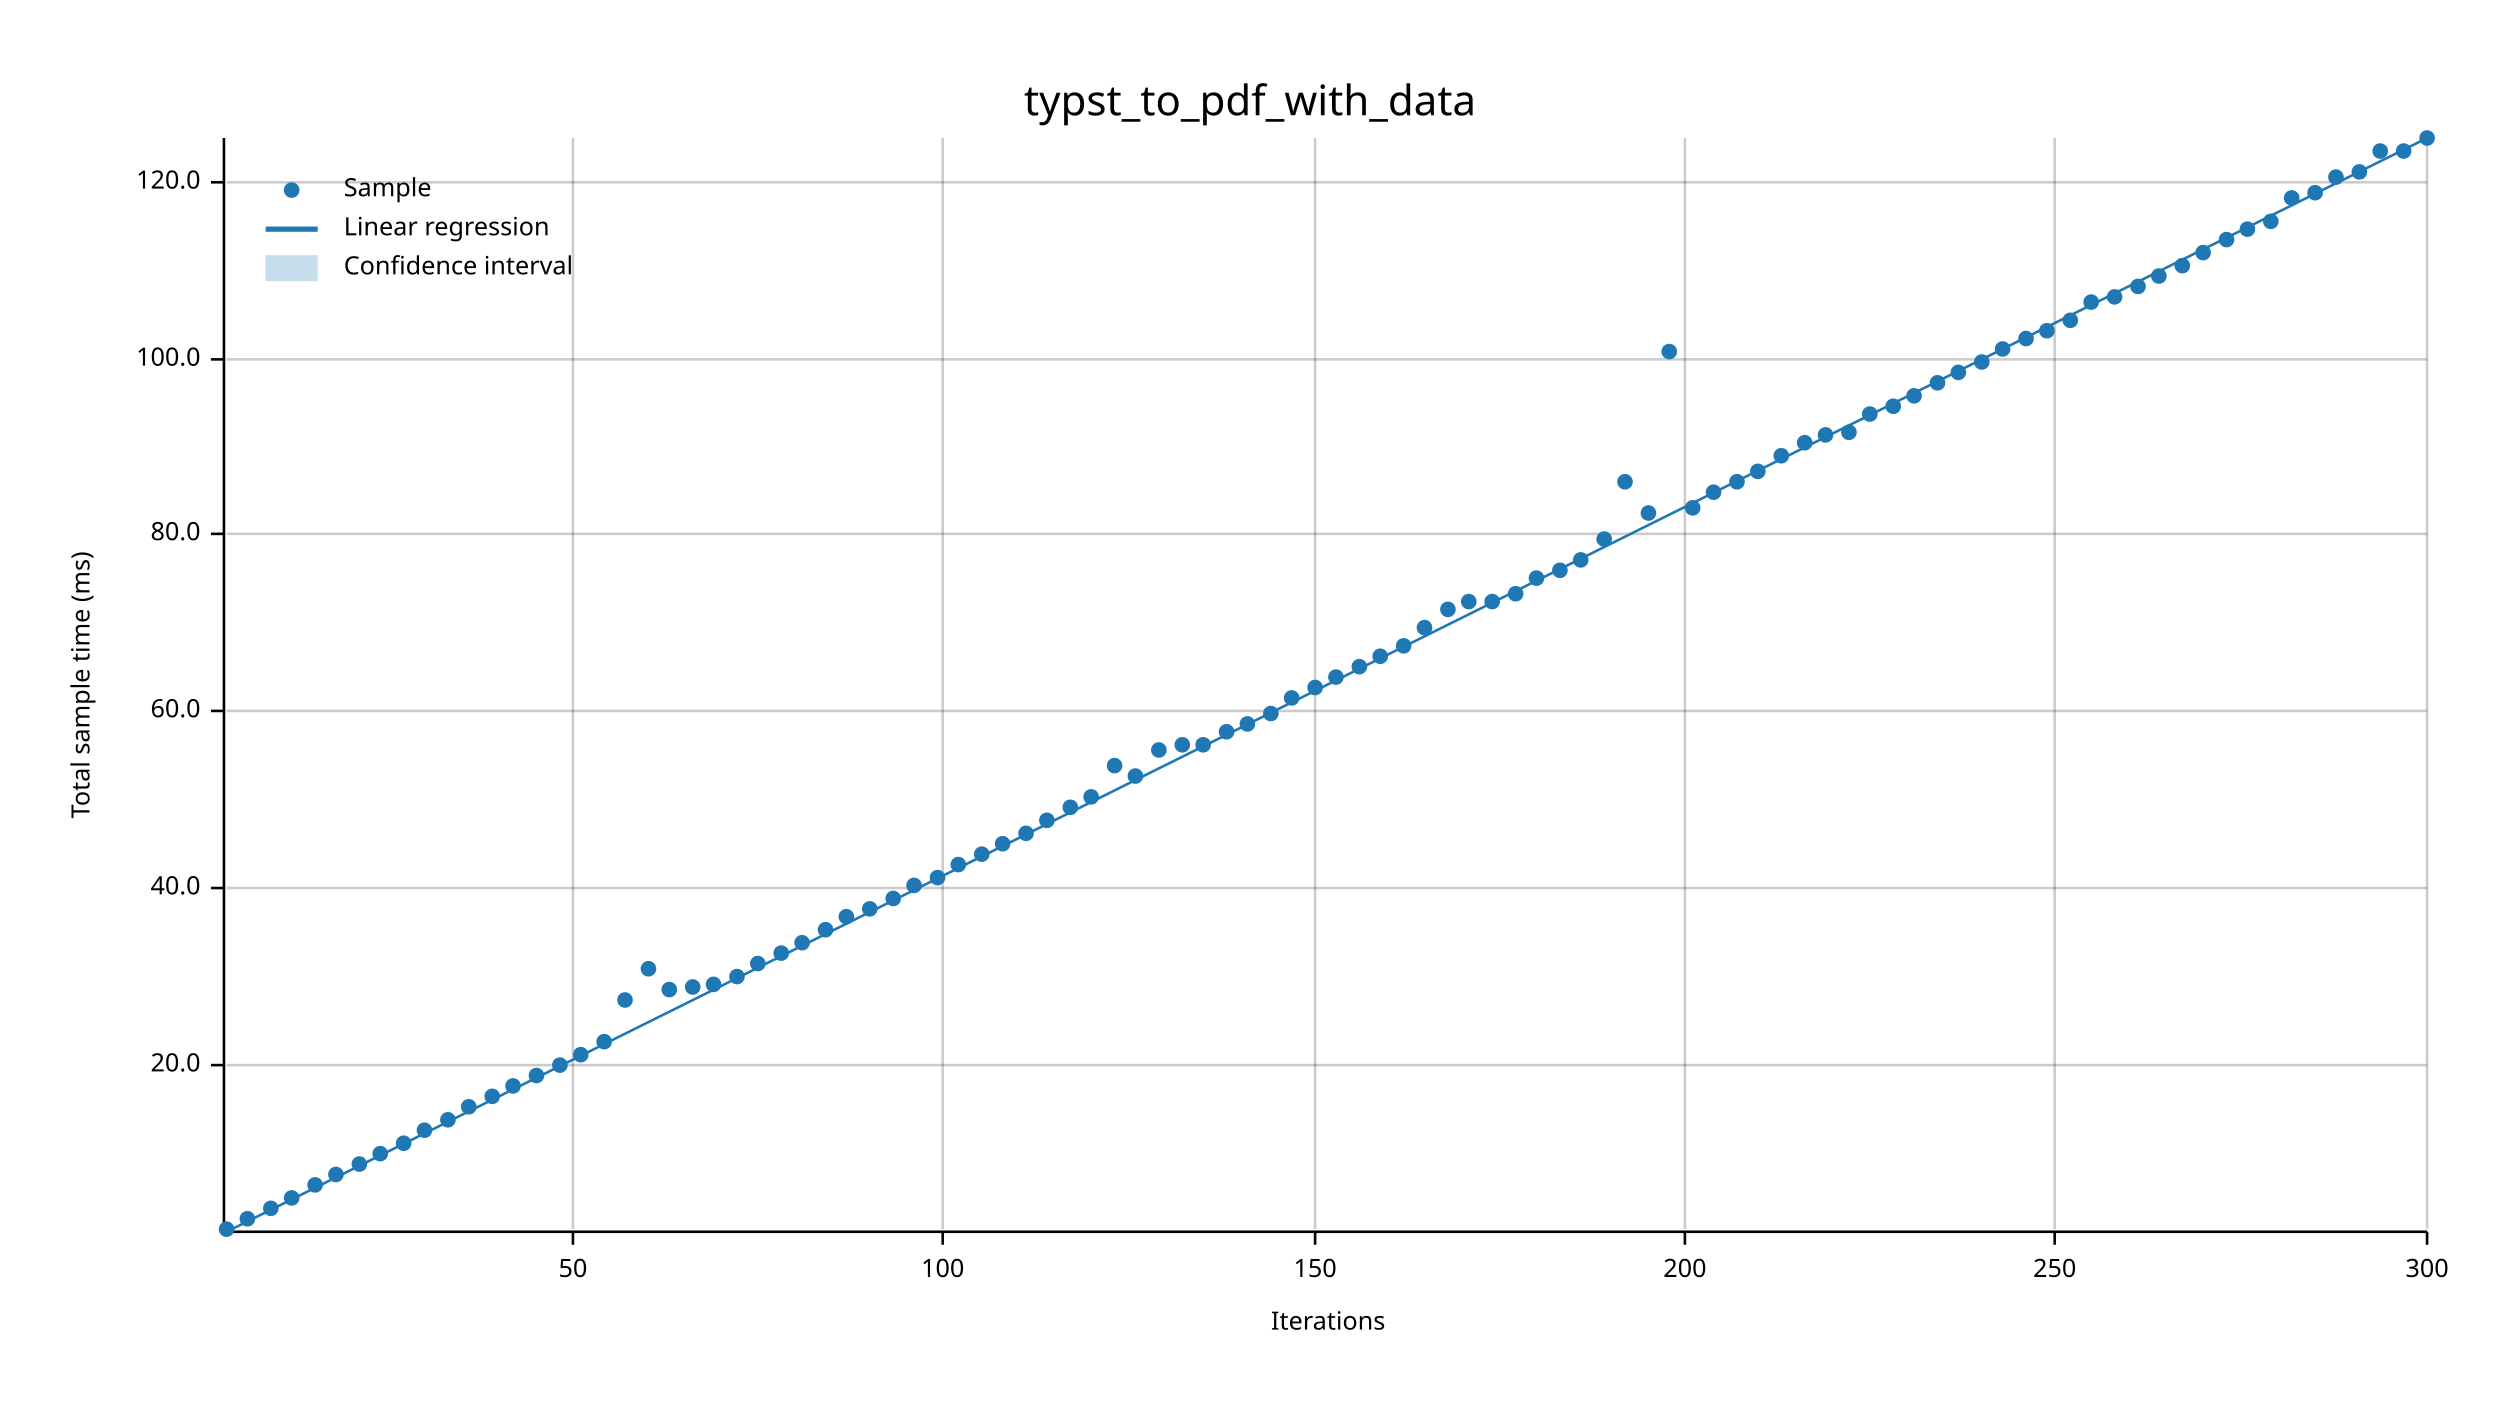
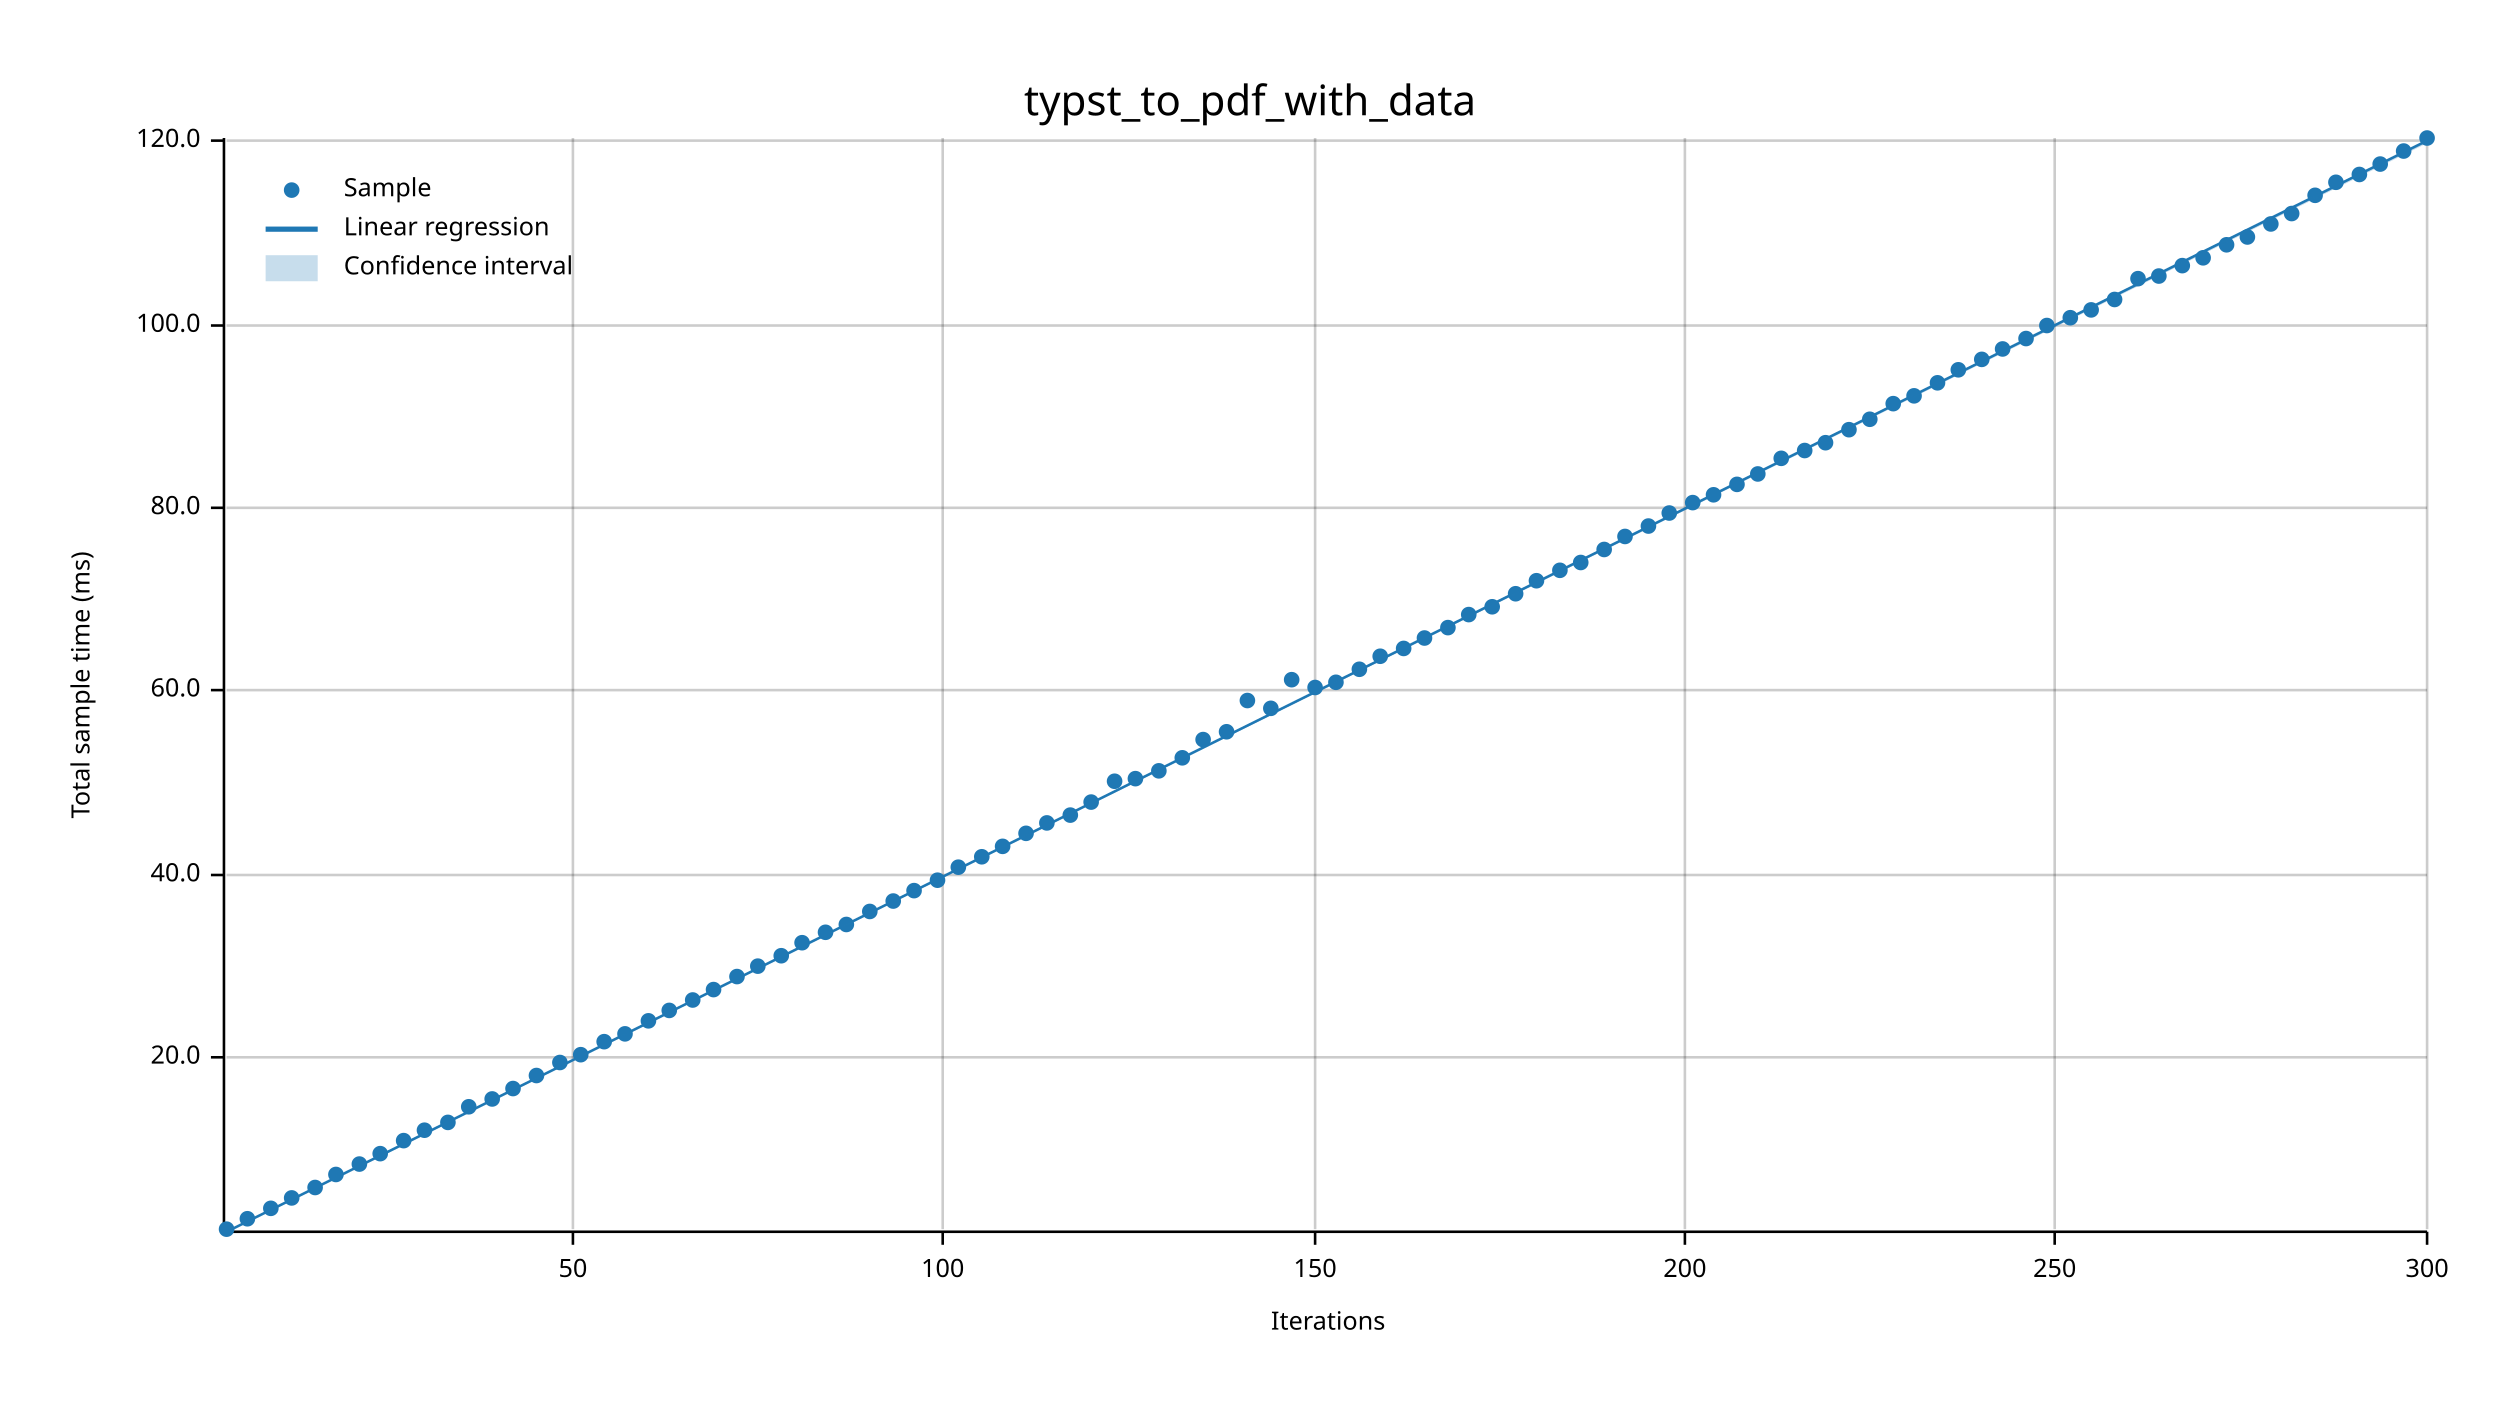
<svg xmlns="http://www.w3.org/2000/svg" width="960" height="540" viewBox="0 0 960 540">
  <text x="480" y="32" dy="0.76em" text-anchor="middle" font-family="sans-serif" font-size="16.129" opacity="1" fill="#000000">
typst_to_pdf_with_data
</text>
  <text x="27" y="263" dy="0.76em" text-anchor="middle" font-family="sans-serif" font-size="9.677" opacity="1" fill="#000000" transform="rotate(270, 27, 263)">
Total sample time (ms)
</text>
  <text x="510" y="513" dy="-0.5ex" text-anchor="middle" font-family="sans-serif" font-size="9.677" opacity="1" fill="#000000">
Iterations
</text>
  <line opacity="0.2" stroke="#000000" stroke-width="1" x1="220" y1="472" x2="220" y2="53" />
  <line opacity="0.2" stroke="#000000" stroke-width="1" x1="362" y1="472" x2="362" y2="53" />
  <line opacity="0.2" stroke="#000000" stroke-width="1" x1="505" y1="472" x2="505" y2="53" />
  <line opacity="0.2" stroke="#000000" stroke-width="1" x1="647" y1="472" x2="647" y2="53" />
  <line opacity="0.2" stroke="#000000" stroke-width="1" x1="789" y1="472" x2="789" y2="53" />
  <line opacity="0.2" stroke="#000000" stroke-width="1" x1="932" y1="472" x2="932" y2="53" />
-   <line opacity="0.2" stroke="#000000" stroke-width="1" x1="87" y1="409" x2="932" y2="409" />
-   <line opacity="0.2" stroke="#000000" stroke-width="1" x1="87" y1="341" x2="932" y2="341" />
-   <line opacity="0.2" stroke="#000000" stroke-width="1" x1="87" y1="273" x2="932" y2="273" />
-   <line opacity="0.2" stroke="#000000" stroke-width="1" x1="87" y1="205" x2="932" y2="205" />
-   <line opacity="0.2" stroke="#000000" stroke-width="1" x1="87" y1="138" x2="932" y2="138" />
-   <line opacity="0.2" stroke="#000000" stroke-width="1" x1="87" y1="70" x2="932" y2="70" />
+   <line opacity="0.2" stroke="#000000" stroke-width="1" x1="87" y1="406" x2="932" y2="406" />
+   <line opacity="0.2" stroke="#000000" stroke-width="1" x1="87" y1="336" x2="932" y2="336" />
+   <line opacity="0.2" stroke="#000000" stroke-width="1" x1="87" y1="265" x2="932" y2="265" />
+   <line opacity="0.2" stroke="#000000" stroke-width="1" x1="87" y1="195" x2="932" y2="195" />
+   <line opacity="0.2" stroke="#000000" stroke-width="1" x1="87" y1="125" x2="932" y2="125" />
+   <line opacity="0.2" stroke="#000000" stroke-width="1" x1="87" y1="54" x2="932" y2="54" />
  <polyline fill="none" opacity="1" stroke="#000000" stroke-width="1" points="86,53 86,472 " />
-   <text x="77" y="409" dy="0.5ex" text-anchor="end" font-family="sans-serif" font-size="9.677" opacity="1" fill="#000000">
+   <text x="77" y="406" dy="0.5ex" text-anchor="end" font-family="sans-serif" font-size="9.677" opacity="1" fill="#000000">
20.0
</text>
-   <polyline fill="none" opacity="1" stroke="#000000" stroke-width="1" points="81,409 86,409 " />
-   <text x="77" y="341" dy="0.5ex" text-anchor="end" font-family="sans-serif" font-size="9.677" opacity="1" fill="#000000">
+   <polyline fill="none" opacity="1" stroke="#000000" stroke-width="1" points="81,406 86,406 " />
+   <text x="77" y="336" dy="0.5ex" text-anchor="end" font-family="sans-serif" font-size="9.677" opacity="1" fill="#000000">
40.0
</text>
-   <polyline fill="none" opacity="1" stroke="#000000" stroke-width="1" points="81,341 86,341 " />
-   <text x="77" y="273" dy="0.5ex" text-anchor="end" font-family="sans-serif" font-size="9.677" opacity="1" fill="#000000">
+   <polyline fill="none" opacity="1" stroke="#000000" stroke-width="1" points="81,336 86,336 " />
+   <text x="77" y="265" dy="0.5ex" text-anchor="end" font-family="sans-serif" font-size="9.677" opacity="1" fill="#000000">
60.0
</text>
-   <polyline fill="none" opacity="1" stroke="#000000" stroke-width="1" points="81,273 86,273 " />
-   <text x="77" y="205" dy="0.5ex" text-anchor="end" font-family="sans-serif" font-size="9.677" opacity="1" fill="#000000">
+   <polyline fill="none" opacity="1" stroke="#000000" stroke-width="1" points="81,265 86,265 " />
+   <text x="77" y="195" dy="0.5ex" text-anchor="end" font-family="sans-serif" font-size="9.677" opacity="1" fill="#000000">
80.0
</text>
-   <polyline fill="none" opacity="1" stroke="#000000" stroke-width="1" points="81,205 86,205 " />
-   <text x="77" y="138" dy="0.5ex" text-anchor="end" font-family="sans-serif" font-size="9.677" opacity="1" fill="#000000">
+   <polyline fill="none" opacity="1" stroke="#000000" stroke-width="1" points="81,195 86,195 " />
+   <text x="77" y="125" dy="0.5ex" text-anchor="end" font-family="sans-serif" font-size="9.677" opacity="1" fill="#000000">
100.0
</text>
-   <polyline fill="none" opacity="1" stroke="#000000" stroke-width="1" points="81,138 86,138 " />
-   <text x="77" y="70" dy="0.5ex" text-anchor="end" font-family="sans-serif" font-size="9.677" opacity="1" fill="#000000">
+   <polyline fill="none" opacity="1" stroke="#000000" stroke-width="1" points="81,125 86,125 " />
+   <text x="77" y="54" dy="0.5ex" text-anchor="end" font-family="sans-serif" font-size="9.677" opacity="1" fill="#000000">
120.0
</text>
-   <polyline fill="none" opacity="1" stroke="#000000" stroke-width="1" points="81,70 86,70 " />
+   <polyline fill="none" opacity="1" stroke="#000000" stroke-width="1" points="81,54 86,54 " />
  <polyline fill="none" opacity="1" stroke="#000000" stroke-width="1" points="87,473 932,473 " />
  <text x="220" y="483" dy="0.76em" text-anchor="middle" font-family="sans-serif" font-size="9.677" opacity="1" fill="#000000">
50
</text>
  <polyline fill="none" opacity="1" stroke="#000000" stroke-width="1" points="220,473 220,478 " />
  <text x="362" y="483" dy="0.76em" text-anchor="middle" font-family="sans-serif" font-size="9.677" opacity="1" fill="#000000">
100
</text>
  <polyline fill="none" opacity="1" stroke="#000000" stroke-width="1" points="362,473 362,478 " />
  <text x="505" y="483" dy="0.76em" text-anchor="middle" font-family="sans-serif" font-size="9.677" opacity="1" fill="#000000">
150
</text>
  <polyline fill="none" opacity="1" stroke="#000000" stroke-width="1" points="505,473 505,478 " />
  <text x="647" y="483" dy="0.76em" text-anchor="middle" font-family="sans-serif" font-size="9.677" opacity="1" fill="#000000">
200
</text>
  <polyline fill="none" opacity="1" stroke="#000000" stroke-width="1" points="647,473 647,478 " />
  <text x="789" y="483" dy="0.76em" text-anchor="middle" font-family="sans-serif" font-size="9.677" opacity="1" fill="#000000">
250
</text>
  <polyline fill="none" opacity="1" stroke="#000000" stroke-width="1" points="789,473 789,478 " />
  <text x="932" y="483" dy="0.76em" text-anchor="middle" font-family="sans-serif" font-size="9.677" opacity="1" fill="#000000">
300
</text>
  <polyline fill="none" opacity="1" stroke="#000000" stroke-width="1" points="932,473 932,478 " />
  <circle cx="87" cy="472" r="3" opacity="1" fill="#1F78B4" stroke="none" stroke-width="1" />
  <circle cx="95" cy="468" r="3" opacity="1" fill="#1F78B4" stroke="none" stroke-width="1" />
  <circle cx="104" cy="464" r="3" opacity="1" fill="#1F78B4" stroke="none" stroke-width="1" />
  <circle cx="112" cy="460" r="3" opacity="1" fill="#1F78B4" stroke="none" stroke-width="1" />
-   <circle cx="121" cy="455" r="3" opacity="1" fill="#1F78B4" stroke="none" stroke-width="1" />
+   <circle cx="121" cy="456" r="3" opacity="1" fill="#1F78B4" stroke="none" stroke-width="1" />
  <circle cx="129" cy="451" r="3" opacity="1" fill="#1F78B4" stroke="none" stroke-width="1" />
  <circle cx="138" cy="447" r="3" opacity="1" fill="#1F78B4" stroke="none" stroke-width="1" />
  <circle cx="146" cy="443" r="3" opacity="1" fill="#1F78B4" stroke="none" stroke-width="1" />
-   <circle cx="155" cy="439" r="3" opacity="1" fill="#1F78B4" stroke="none" stroke-width="1" />
+   <circle cx="155" cy="438" r="3" opacity="1" fill="#1F78B4" stroke="none" stroke-width="1" />
  <circle cx="163" cy="434" r="3" opacity="1" fill="#1F78B4" stroke="none" stroke-width="1" />
-   <circle cx="172" cy="430" r="3" opacity="1" fill="#1F78B4" stroke="none" stroke-width="1" />
+   <circle cx="172" cy="431" r="3" opacity="1" fill="#1F78B4" stroke="none" stroke-width="1" />
  <circle cx="180" cy="425" r="3" opacity="1" fill="#1F78B4" stroke="none" stroke-width="1" />
-   <circle cx="189" cy="421" r="3" opacity="1" fill="#1F78B4" stroke="none" stroke-width="1" />
-   <circle cx="197" cy="417" r="3" opacity="1" fill="#1F78B4" stroke="none" stroke-width="1" />
+   <circle cx="189" cy="422" r="3" opacity="1" fill="#1F78B4" stroke="none" stroke-width="1" />
+   <circle cx="197" cy="418" r="3" opacity="1" fill="#1F78B4" stroke="none" stroke-width="1" />
  <circle cx="206" cy="413" r="3" opacity="1" fill="#1F78B4" stroke="none" stroke-width="1" />
-   <circle cx="215" cy="409" r="3" opacity="1" fill="#1F78B4" stroke="none" stroke-width="1" />
+   <circle cx="215" cy="408" r="3" opacity="1" fill="#1F78B4" stroke="none" stroke-width="1" />
  <circle cx="223" cy="405" r="3" opacity="1" fill="#1F78B4" stroke="none" stroke-width="1" />
  <circle cx="232" cy="400" r="3" opacity="1" fill="#1F78B4" stroke="none" stroke-width="1" />
-   <circle cx="240" cy="384" r="3" opacity="1" fill="#1F78B4" stroke="none" stroke-width="1" />
-   <circle cx="249" cy="372" r="3" opacity="1" fill="#1F78B4" stroke="none" stroke-width="1" />
-   <circle cx="257" cy="380" r="3" opacity="1" fill="#1F78B4" stroke="none" stroke-width="1" />
-   <circle cx="266" cy="379" r="3" opacity="1" fill="#1F78B4" stroke="none" stroke-width="1" />
-   <circle cx="274" cy="378" r="3" opacity="1" fill="#1F78B4" stroke="none" stroke-width="1" />
+   <circle cx="240" cy="397" r="3" opacity="1" fill="#1F78B4" stroke="none" stroke-width="1" />
+   <circle cx="249" cy="392" r="3" opacity="1" fill="#1F78B4" stroke="none" stroke-width="1" />
+   <circle cx="257" cy="388" r="3" opacity="1" fill="#1F78B4" stroke="none" stroke-width="1" />
+   <circle cx="266" cy="384" r="3" opacity="1" fill="#1F78B4" stroke="none" stroke-width="1" />
+   <circle cx="274" cy="380" r="3" opacity="1" fill="#1F78B4" stroke="none" stroke-width="1" />
  <circle cx="283" cy="375" r="3" opacity="1" fill="#1F78B4" stroke="none" stroke-width="1" />
-   <circle cx="291" cy="370" r="3" opacity="1" fill="#1F78B4" stroke="none" stroke-width="1" />
-   <circle cx="300" cy="366" r="3" opacity="1" fill="#1F78B4" stroke="none" stroke-width="1" />
+   <circle cx="291" cy="371" r="3" opacity="1" fill="#1F78B4" stroke="none" stroke-width="1" />
+   <circle cx="300" cy="367" r="3" opacity="1" fill="#1F78B4" stroke="none" stroke-width="1" />
  <circle cx="308" cy="362" r="3" opacity="1" fill="#1F78B4" stroke="none" stroke-width="1" />
-   <circle cx="317" cy="357" r="3" opacity="1" fill="#1F78B4" stroke="none" stroke-width="1" />
-   <circle cx="325" cy="352" r="3" opacity="1" fill="#1F78B4" stroke="none" stroke-width="1" />
-   <circle cx="334" cy="349" r="3" opacity="1" fill="#1F78B4" stroke="none" stroke-width="1" />
-   <circle cx="343" cy="345" r="3" opacity="1" fill="#1F78B4" stroke="none" stroke-width="1" />
-   <circle cx="351" cy="340" r="3" opacity="1" fill="#1F78B4" stroke="none" stroke-width="1" />
-   <circle cx="360" cy="337" r="3" opacity="1" fill="#1F78B4" stroke="none" stroke-width="1" />
-   <circle cx="368" cy="332" r="3" opacity="1" fill="#1F78B4" stroke="none" stroke-width="1" />
-   <circle cx="377" cy="328" r="3" opacity="1" fill="#1F78B4" stroke="none" stroke-width="1" />
-   <circle cx="385" cy="324" r="3" opacity="1" fill="#1F78B4" stroke="none" stroke-width="1" />
+   <circle cx="317" cy="358" r="3" opacity="1" fill="#1F78B4" stroke="none" stroke-width="1" />
+   <circle cx="325" cy="355" r="3" opacity="1" fill="#1F78B4" stroke="none" stroke-width="1" />
+   <circle cx="334" cy="350" r="3" opacity="1" fill="#1F78B4" stroke="none" stroke-width="1" />
+   <circle cx="343" cy="346" r="3" opacity="1" fill="#1F78B4" stroke="none" stroke-width="1" />
+   <circle cx="351" cy="342" r="3" opacity="1" fill="#1F78B4" stroke="none" stroke-width="1" />
+   <circle cx="360" cy="338" r="3" opacity="1" fill="#1F78B4" stroke="none" stroke-width="1" />
+   <circle cx="368" cy="333" r="3" opacity="1" fill="#1F78B4" stroke="none" stroke-width="1" />
+   <circle cx="377" cy="329" r="3" opacity="1" fill="#1F78B4" stroke="none" stroke-width="1" />
+   <circle cx="385" cy="325" r="3" opacity="1" fill="#1F78B4" stroke="none" stroke-width="1" />
  <circle cx="394" cy="320" r="3" opacity="1" fill="#1F78B4" stroke="none" stroke-width="1" />
-   <circle cx="402" cy="315" r="3" opacity="1" fill="#1F78B4" stroke="none" stroke-width="1" />
-   <circle cx="411" cy="310" r="3" opacity="1" fill="#1F78B4" stroke="none" stroke-width="1" />
-   <circle cx="419" cy="306" r="3" opacity="1" fill="#1F78B4" stroke="none" stroke-width="1" />
-   <circle cx="428" cy="294" r="3" opacity="1" fill="#1F78B4" stroke="none" stroke-width="1" />
-   <circle cx="436" cy="298" r="3" opacity="1" fill="#1F78B4" stroke="none" stroke-width="1" />
-   <circle cx="445" cy="288" r="3" opacity="1" fill="#1F78B4" stroke="none" stroke-width="1" />
-   <circle cx="454" cy="286" r="3" opacity="1" fill="#1F78B4" stroke="none" stroke-width="1" />
-   <circle cx="462" cy="286" r="3" opacity="1" fill="#1F78B4" stroke="none" stroke-width="1" />
+   <circle cx="402" cy="316" r="3" opacity="1" fill="#1F78B4" stroke="none" stroke-width="1" />
+   <circle cx="411" cy="313" r="3" opacity="1" fill="#1F78B4" stroke="none" stroke-width="1" />
+   <circle cx="419" cy="308" r="3" opacity="1" fill="#1F78B4" stroke="none" stroke-width="1" />
+   <circle cx="428" cy="300" r="3" opacity="1" fill="#1F78B4" stroke="none" stroke-width="1" />
+   <circle cx="436" cy="299" r="3" opacity="1" fill="#1F78B4" stroke="none" stroke-width="1" />
+   <circle cx="445" cy="296" r="3" opacity="1" fill="#1F78B4" stroke="none" stroke-width="1" />
+   <circle cx="454" cy="291" r="3" opacity="1" fill="#1F78B4" stroke="none" stroke-width="1" />
+   <circle cx="462" cy="284" r="3" opacity="1" fill="#1F78B4" stroke="none" stroke-width="1" />
  <circle cx="471" cy="281" r="3" opacity="1" fill="#1F78B4" stroke="none" stroke-width="1" />
-   <circle cx="479" cy="278" r="3" opacity="1" fill="#1F78B4" stroke="none" stroke-width="1" />
-   <circle cx="488" cy="274" r="3" opacity="1" fill="#1F78B4" stroke="none" stroke-width="1" />
-   <circle cx="496" cy="268" r="3" opacity="1" fill="#1F78B4" stroke="none" stroke-width="1" />
+   <circle cx="479" cy="269" r="3" opacity="1" fill="#1F78B4" stroke="none" stroke-width="1" />
+   <circle cx="488" cy="272" r="3" opacity="1" fill="#1F78B4" stroke="none" stroke-width="1" />
+   <circle cx="496" cy="261" r="3" opacity="1" fill="#1F78B4" stroke="none" stroke-width="1" />
  <circle cx="505" cy="264" r="3" opacity="1" fill="#1F78B4" stroke="none" stroke-width="1" />
-   <circle cx="513" cy="260" r="3" opacity="1" fill="#1F78B4" stroke="none" stroke-width="1" />
-   <circle cx="522" cy="256" r="3" opacity="1" fill="#1F78B4" stroke="none" stroke-width="1" />
+   <circle cx="513" cy="262" r="3" opacity="1" fill="#1F78B4" stroke="none" stroke-width="1" />
+   <circle cx="522" cy="257" r="3" opacity="1" fill="#1F78B4" stroke="none" stroke-width="1" />
  <circle cx="530" cy="252" r="3" opacity="1" fill="#1F78B4" stroke="none" stroke-width="1" />
-   <circle cx="539" cy="248" r="3" opacity="1" fill="#1F78B4" stroke="none" stroke-width="1" />
-   <circle cx="547" cy="241" r="3" opacity="1" fill="#1F78B4" stroke="none" stroke-width="1" />
-   <circle cx="556" cy="234" r="3" opacity="1" fill="#1F78B4" stroke="none" stroke-width="1" />
-   <circle cx="564" cy="231" r="3" opacity="1" fill="#1F78B4" stroke="none" stroke-width="1" />
-   <circle cx="573" cy="231" r="3" opacity="1" fill="#1F78B4" stroke="none" stroke-width="1" />
+   <circle cx="539" cy="249" r="3" opacity="1" fill="#1F78B4" stroke="none" stroke-width="1" />
+   <circle cx="547" cy="245" r="3" opacity="1" fill="#1F78B4" stroke="none" stroke-width="1" />
+   <circle cx="556" cy="241" r="3" opacity="1" fill="#1F78B4" stroke="none" stroke-width="1" />
+   <circle cx="564" cy="236" r="3" opacity="1" fill="#1F78B4" stroke="none" stroke-width="1" />
+   <circle cx="573" cy="233" r="3" opacity="1" fill="#1F78B4" stroke="none" stroke-width="1" />
  <circle cx="582" cy="228" r="3" opacity="1" fill="#1F78B4" stroke="none" stroke-width="1" />
-   <circle cx="590" cy="222" r="3" opacity="1" fill="#1F78B4" stroke="none" stroke-width="1" />
+   <circle cx="590" cy="223" r="3" opacity="1" fill="#1F78B4" stroke="none" stroke-width="1" />
  <circle cx="599" cy="219" r="3" opacity="1" fill="#1F78B4" stroke="none" stroke-width="1" />
-   <circle cx="607" cy="215" r="3" opacity="1" fill="#1F78B4" stroke="none" stroke-width="1" />
-   <circle cx="616" cy="207" r="3" opacity="1" fill="#1F78B4" stroke="none" stroke-width="1" />
-   <circle cx="624" cy="185" r="3" opacity="1" fill="#1F78B4" stroke="none" stroke-width="1" />
-   <circle cx="633" cy="197" r="3" opacity="1" fill="#1F78B4" stroke="none" stroke-width="1" />
-   <circle cx="641" cy="135" r="3" opacity="1" fill="#1F78B4" stroke="none" stroke-width="1" />
-   <circle cx="650" cy="195" r="3" opacity="1" fill="#1F78B4" stroke="none" stroke-width="1" />
-   <circle cx="658" cy="189" r="3" opacity="1" fill="#1F78B4" stroke="none" stroke-width="1" />
-   <circle cx="667" cy="185" r="3" opacity="1" fill="#1F78B4" stroke="none" stroke-width="1" />
-   <circle cx="675" cy="181" r="3" opacity="1" fill="#1F78B4" stroke="none" stroke-width="1" />
-   <circle cx="684" cy="175" r="3" opacity="1" fill="#1F78B4" stroke="none" stroke-width="1" />
-   <circle cx="693" cy="170" r="3" opacity="1" fill="#1F78B4" stroke="none" stroke-width="1" />
-   <circle cx="701" cy="167" r="3" opacity="1" fill="#1F78B4" stroke="none" stroke-width="1" />
-   <circle cx="710" cy="166" r="3" opacity="1" fill="#1F78B4" stroke="none" stroke-width="1" />
-   <circle cx="718" cy="159" r="3" opacity="1" fill="#1F78B4" stroke="none" stroke-width="1" />
-   <circle cx="727" cy="156" r="3" opacity="1" fill="#1F78B4" stroke="none" stroke-width="1" />
+   <circle cx="607" cy="216" r="3" opacity="1" fill="#1F78B4" stroke="none" stroke-width="1" />
+   <circle cx="616" cy="211" r="3" opacity="1" fill="#1F78B4" stroke="none" stroke-width="1" />
+   <circle cx="624" cy="206" r="3" opacity="1" fill="#1F78B4" stroke="none" stroke-width="1" />
+   <circle cx="633" cy="202" r="3" opacity="1" fill="#1F78B4" stroke="none" stroke-width="1" />
+   <circle cx="641" cy="197" r="3" opacity="1" fill="#1F78B4" stroke="none" stroke-width="1" />
+   <circle cx="650" cy="193" r="3" opacity="1" fill="#1F78B4" stroke="none" stroke-width="1" />
+   <circle cx="658" cy="190" r="3" opacity="1" fill="#1F78B4" stroke="none" stroke-width="1" />
+   <circle cx="667" cy="186" r="3" opacity="1" fill="#1F78B4" stroke="none" stroke-width="1" />
+   <circle cx="675" cy="182" r="3" opacity="1" fill="#1F78B4" stroke="none" stroke-width="1" />
+   <circle cx="684" cy="176" r="3" opacity="1" fill="#1F78B4" stroke="none" stroke-width="1" />
+   <circle cx="693" cy="173" r="3" opacity="1" fill="#1F78B4" stroke="none" stroke-width="1" />
+   <circle cx="701" cy="170" r="3" opacity="1" fill="#1F78B4" stroke="none" stroke-width="1" />
+   <circle cx="710" cy="165" r="3" opacity="1" fill="#1F78B4" stroke="none" stroke-width="1" />
+   <circle cx="718" cy="161" r="3" opacity="1" fill="#1F78B4" stroke="none" stroke-width="1" />
+   <circle cx="727" cy="155" r="3" opacity="1" fill="#1F78B4" stroke="none" stroke-width="1" />
  <circle cx="735" cy="152" r="3" opacity="1" fill="#1F78B4" stroke="none" stroke-width="1" />
  <circle cx="744" cy="147" r="3" opacity="1" fill="#1F78B4" stroke="none" stroke-width="1" />
-   <circle cx="752" cy="143" r="3" opacity="1" fill="#1F78B4" stroke="none" stroke-width="1" />
-   <circle cx="761" cy="139" r="3" opacity="1" fill="#1F78B4" stroke="none" stroke-width="1" />
+   <circle cx="752" cy="142" r="3" opacity="1" fill="#1F78B4" stroke="none" stroke-width="1" />
+   <circle cx="761" cy="138" r="3" opacity="1" fill="#1F78B4" stroke="none" stroke-width="1" />
  <circle cx="769" cy="134" r="3" opacity="1" fill="#1F78B4" stroke="none" stroke-width="1" />
  <circle cx="778" cy="130" r="3" opacity="1" fill="#1F78B4" stroke="none" stroke-width="1" />
-   <circle cx="786" cy="127" r="3" opacity="1" fill="#1F78B4" stroke="none" stroke-width="1" />
-   <circle cx="795" cy="123" r="3" opacity="1" fill="#1F78B4" stroke="none" stroke-width="1" />
-   <circle cx="803" cy="116" r="3" opacity="1" fill="#1F78B4" stroke="none" stroke-width="1" />
-   <circle cx="812" cy="114" r="3" opacity="1" fill="#1F78B4" stroke="none" stroke-width="1" />
-   <circle cx="821" cy="110" r="3" opacity="1" fill="#1F78B4" stroke="none" stroke-width="1" />
+   <circle cx="786" cy="125" r="3" opacity="1" fill="#1F78B4" stroke="none" stroke-width="1" />
+   <circle cx="795" cy="122" r="3" opacity="1" fill="#1F78B4" stroke="none" stroke-width="1" />
+   <circle cx="803" cy="119" r="3" opacity="1" fill="#1F78B4" stroke="none" stroke-width="1" />
+   <circle cx="812" cy="115" r="3" opacity="1" fill="#1F78B4" stroke="none" stroke-width="1" />
+   <circle cx="821" cy="107" r="3" opacity="1" fill="#1F78B4" stroke="none" stroke-width="1" />
  <circle cx="829" cy="106" r="3" opacity="1" fill="#1F78B4" stroke="none" stroke-width="1" />
  <circle cx="838" cy="102" r="3" opacity="1" fill="#1F78B4" stroke="none" stroke-width="1" />
-   <circle cx="846" cy="97" r="3" opacity="1" fill="#1F78B4" stroke="none" stroke-width="1" />
-   <circle cx="855" cy="92" r="3" opacity="1" fill="#1F78B4" stroke="none" stroke-width="1" />
-   <circle cx="863" cy="88" r="3" opacity="1" fill="#1F78B4" stroke="none" stroke-width="1" />
-   <circle cx="872" cy="85" r="3" opacity="1" fill="#1F78B4" stroke="none" stroke-width="1" />
-   <circle cx="880" cy="76" r="3" opacity="1" fill="#1F78B4" stroke="none" stroke-width="1" />
-   <circle cx="889" cy="74" r="3" opacity="1" fill="#1F78B4" stroke="none" stroke-width="1" />
-   <circle cx="897" cy="68" r="3" opacity="1" fill="#1F78B4" stroke="none" stroke-width="1" />
-   <circle cx="906" cy="66" r="3" opacity="1" fill="#1F78B4" stroke="none" stroke-width="1" />
-   <circle cx="914" cy="58" r="3" opacity="1" fill="#1F78B4" stroke="none" stroke-width="1" />
+   <circle cx="846" cy="99" r="3" opacity="1" fill="#1F78B4" stroke="none" stroke-width="1" />
+   <circle cx="855" cy="94" r="3" opacity="1" fill="#1F78B4" stroke="none" stroke-width="1" />
+   <circle cx="863" cy="91" r="3" opacity="1" fill="#1F78B4" stroke="none" stroke-width="1" />
+   <circle cx="872" cy="86" r="3" opacity="1" fill="#1F78B4" stroke="none" stroke-width="1" />
+   <circle cx="880" cy="82" r="3" opacity="1" fill="#1F78B4" stroke="none" stroke-width="1" />
+   <circle cx="889" cy="75" r="3" opacity="1" fill="#1F78B4" stroke="none" stroke-width="1" />
+   <circle cx="897" cy="70" r="3" opacity="1" fill="#1F78B4" stroke="none" stroke-width="1" />
+   <circle cx="906" cy="67" r="3" opacity="1" fill="#1F78B4" stroke="none" stroke-width="1" />
+   <circle cx="914" cy="63" r="3" opacity="1" fill="#1F78B4" stroke="none" stroke-width="1" />
  <circle cx="923" cy="58" r="3" opacity="1" fill="#1F78B4" stroke="none" stroke-width="1" />
  <circle cx="932" cy="53" r="3" opacity="1" fill="#1F78B4" stroke="none" stroke-width="1" />
-   <polyline fill="none" opacity="1" stroke="#1F78B4" stroke-width="1" points="87,473 932,53 " />
-   <polygon opacity="0.25" fill="#1F78B4" points="87,473 932,53 932,53 " />
+   <polyline fill="none" opacity="1" stroke="#1F78B4" stroke-width="1" points="87,473 932,54 " />
+   <polygon opacity="0.25" fill="#1F78B4" points="87,473 932,55 932,54 " />
  <text x="132" y="68" dy="0.76em" text-anchor="start" font-family="sans-serif" font-size="9.677" opacity="1" fill="#000000">
Sample
</text>
  <text x="132" y="83" dy="0.76em" text-anchor="start" font-family="sans-serif" font-size="9.677" opacity="1" fill="#000000">
Linear regression
</text>
  <text x="132" y="98" dy="0.76em" text-anchor="start" font-family="sans-serif" font-size="9.677" opacity="1" fill="#000000">
Confidence interval
</text>
  <circle cx="112" cy="73" r="3" opacity="1" fill="#1F78B4" stroke="none" stroke-width="1" />
  <polyline fill="none" opacity="1" stroke="#1F78B4" stroke-width="2" points="102,88 122,88 " />
  <rect x="102" y="98" width="20" height="10" opacity="0.25" fill="#1F78B4" stroke="none" />
</svg>
